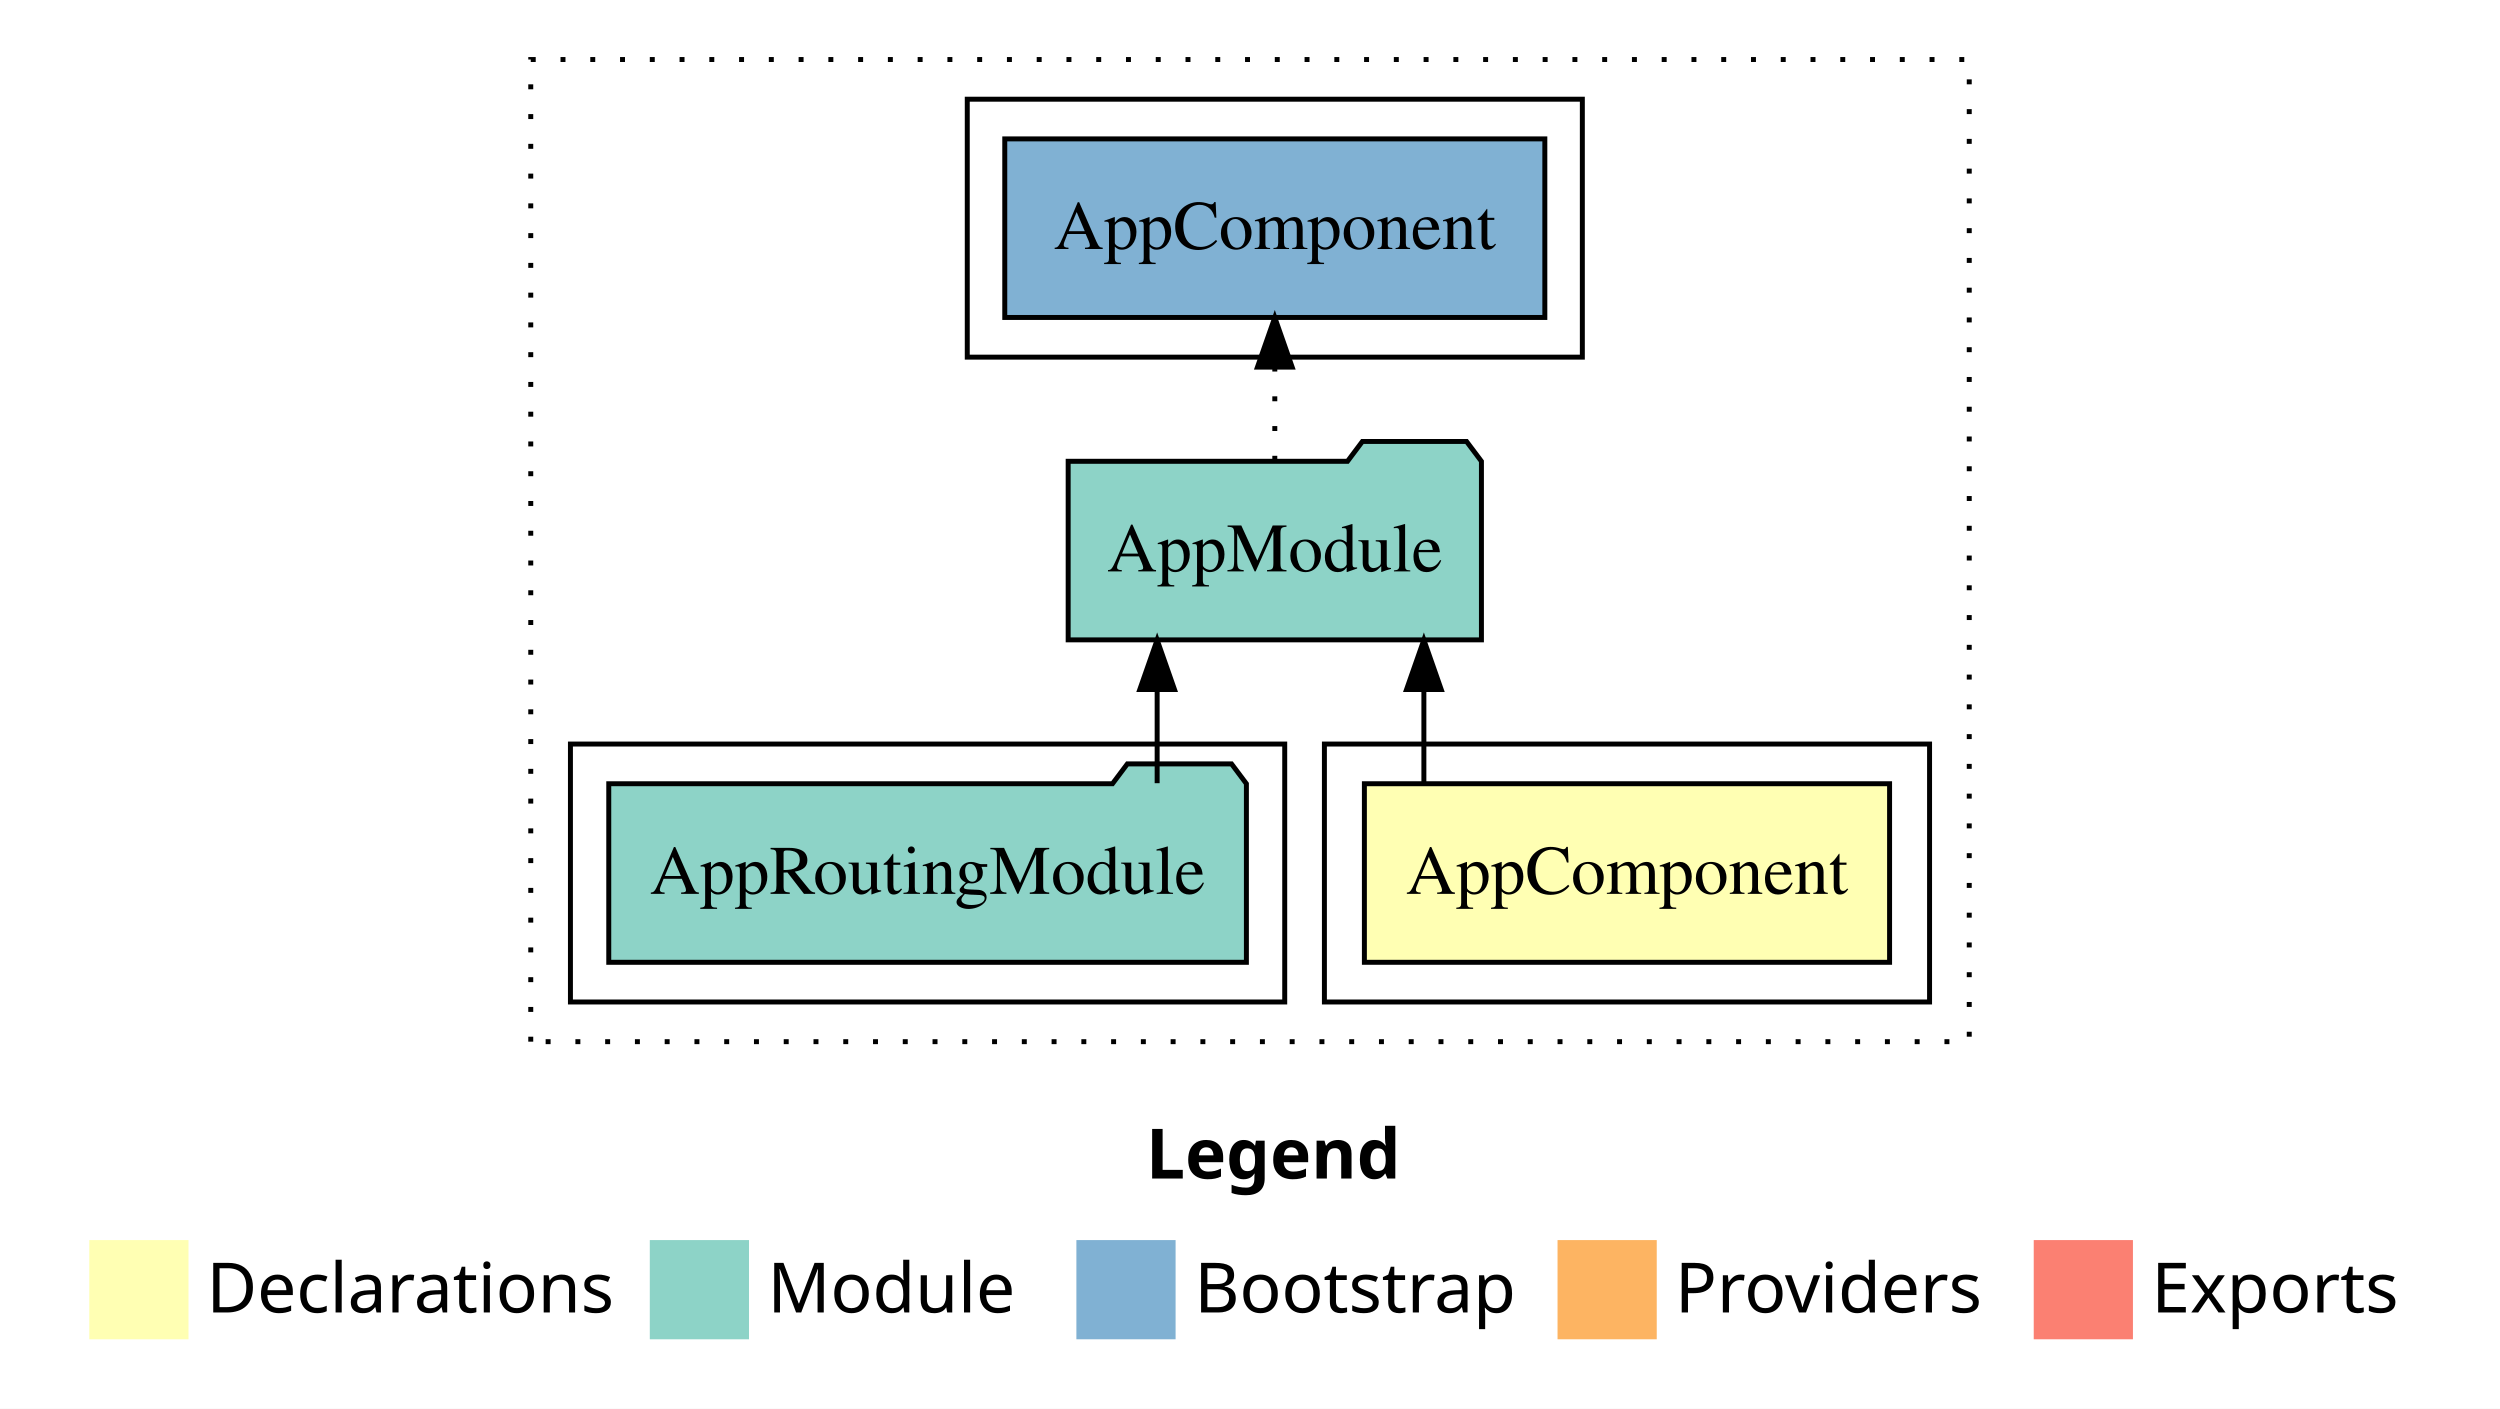
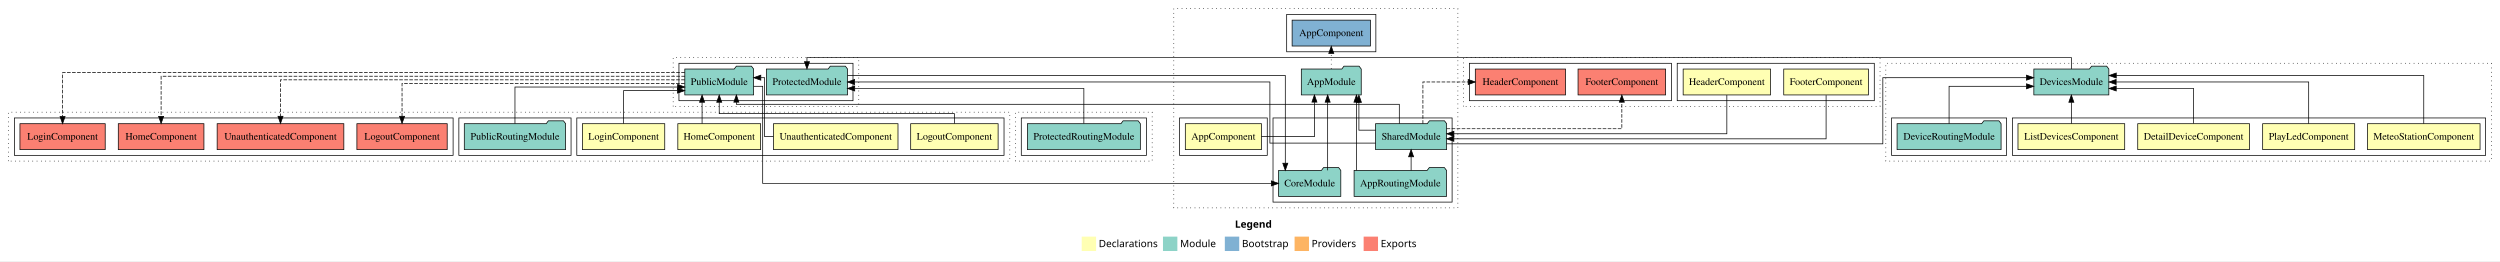
- <svg xmlns="http://www.w3.org/2000/svg" width="504pt" height="284pt" viewBox="0.00 0.00 504.00 284.00">
-   <g id="graph0" class="graph" transform="scale(1 1) rotate(0) translate(4 280)">
-     <polygon fill="#ffffff" stroke="transparent" points="-4,4 -4,-280 500,-280 500,4 -4,4" />
-     <text text-anchor="start" x="227.009" y="-42.4" font-family="sans-serif" font-weight="bold" font-size="14.00" fill="#000000">Legend</text>
-     <polygon fill="#ffffb3" stroke="transparent" points="14,-10 14,-30 34,-30 34,-10 14,-10" />
-     <text text-anchor="start" x="37.629" y="-15.4" font-family="sans-serif" font-size="14.00" fill="#000000">  Declarations</text>
-     <polygon fill="#8dd3c7" stroke="transparent" points="127,-10 127,-30 147,-30 147,-10 127,-10" />
-     <text text-anchor="start" x="150.725" y="-15.4" font-family="sans-serif" font-size="14.00" fill="#000000">  Module</text>
-     <polygon fill="#80b1d3" stroke="transparent" points="213,-10 213,-30 233,-30 233,-10 213,-10" />
-     <text text-anchor="start" x="236.781" y="-15.4" font-family="sans-serif" font-size="14.00" fill="#000000">  Bootstrap</text>
-     <polygon fill="#fdb462" stroke="transparent" points="310,-10 310,-30 330,-30 330,-10 310,-10" />
-     <text text-anchor="start" x="333.673" y="-15.4" font-family="sans-serif" font-size="14.00" fill="#000000">  Providers</text>
-     <polygon fill="#fb8072" stroke="transparent" points="406,-10 406,-30 426,-30 426,-10 406,-10" />
-     <text text-anchor="start" x="429.726" y="-15.4" font-family="sans-serif" font-size="14.00" fill="#000000">  Exports</text>
+ <svg xmlns="http://www.w3.org/2000/svg" width="3476pt" height="363pt" viewBox="0.00 0.00 3476.00 363.00">
+   <g id="graph0" class="graph" transform="scale(1 1) rotate(0) translate(4 359)">
+     <polygon fill="#ffffff" stroke="transparent" points="-4,4 -4,-359 3472,-359 3472,4 -4,4" />
+     <text text-anchor="start" x="1713.009" y="-42.4" font-family="sans-serif" font-weight="bold" font-size="14.00" fill="#000000">Legend</text>
+     <polygon fill="#ffffb3" stroke="transparent" points="1500,-10 1500,-30 1520,-30 1520,-10 1500,-10" />
+     <text text-anchor="start" x="1523.629" y="-15.4" font-family="sans-serif" font-size="14.00" fill="#000000">  Declarations</text>
+     <polygon fill="#8dd3c7" stroke="transparent" points="1613,-10 1613,-30 1633,-30 1633,-10 1613,-10" />
+     <text text-anchor="start" x="1636.725" y="-15.4" font-family="sans-serif" font-size="14.00" fill="#000000">  Module</text>
+     <polygon fill="#80b1d3" stroke="transparent" points="1699,-10 1699,-30 1719,-30 1719,-10 1699,-10" />
+     <text text-anchor="start" x="1722.781" y="-15.4" font-family="sans-serif" font-size="14.00" fill="#000000">  Bootstrap</text>
+     <polygon fill="#fdb462" stroke="transparent" points="1796,-10 1796,-30 1816,-30 1816,-10 1796,-10" />
+     <text text-anchor="start" x="1819.673" y="-15.4" font-family="sans-serif" font-size="14.00" fill="#000000">  Providers</text>
+     <polygon fill="#fb8072" stroke="transparent" points="1892,-10 1892,-30 1912,-30 1912,-10 1892,-10" />
+     <text text-anchor="start" x="1915.726" y="-15.4" font-family="sans-serif" font-size="14.00" fill="#000000">  Exports</text>
    <g id="clust1" class="cluster">
-       <polygon fill="none" stroke="#000000" stroke-dasharray="1,5" points="103,-70 103,-268 393,-268 393,-70 103,-70" />
+       <polygon fill="none" stroke="#000000" stroke-dasharray="1,5" points="1628,-70 1628,-347 2023,-347 2023,-70 1628,-70" />
    </g>
    <g id="clust2" class="cluster">
-       <polygon fill="none" stroke="#000000" points="263,-78 263,-130 385,-130 385,-78 263,-78" />
+       <polygon fill="none" stroke="#000000" points="1636,-143 1636,-195 1758,-195 1758,-143 1636,-143" />
    </g>
    <g id="clust4" class="cluster">
-       <polygon fill="none" stroke="#000000" points="111,-78 111,-130 255,-130 255,-78 111,-78" />
+       <polygon fill="none" stroke="#000000" points="1766,-78 1766,-195 2015,-195 2015,-78 1766,-78" />
    </g>
    <g id="clust6" class="cluster">
-       <polygon fill="none" stroke="#000000" points="191,-208 191,-260 315,-260 315,-208 191,-208" />
+       <polygon fill="none" stroke="#000000" points="1785,-287 1785,-339 1909,-339 1909,-287 1785,-287" />
+     </g>
+     <g id="clust14" class="cluster">
+       <polygon fill="none" stroke="#000000" stroke-dasharray="1,5" points="932,-211 932,-279 1190,-279 1190,-211 932,-211" />
+     </g>
+     <g id="clust16" class="cluster">
+       <polygon fill="none" stroke="#000000" points="940,-219 940,-271 1182,-271 1182,-219 940,-219" />
+     </g>
+     <g id="clust26" class="cluster">
+       <polygon fill="none" stroke="#000000" stroke-dasharray="1,5" points="2618,-135 2618,-271 3460,-271 3460,-135 2618,-135" />
+     </g>
+     <g id="clust27" class="cluster">
+       <polygon fill="none" stroke="#000000" points="2794,-143 2794,-195 3452,-195 3452,-143 2794,-143" />
+     </g>
+     <g id="clust32" class="cluster">
+       <polygon fill="none" stroke="#000000" points="2626,-143 2626,-195 2786,-195 2786,-143 2626,-143" />
+     </g>
+     <g id="clust36" class="cluster">
+       <polygon fill="none" stroke="#000000" stroke-dasharray="1,5" points="1408,-135 1408,-203 1598,-203 1598,-135 1408,-135" />
+     </g>
+     <g id="clust38" class="cluster">
+       <polygon fill="none" stroke="#000000" points="1416,-143 1416,-195 1590,-195 1590,-143 1416,-143" />
+     </g>
+     <g id="clust48" class="cluster">
+       <polygon fill="none" stroke="#000000" stroke-dasharray="1,5" points="8,-135 8,-203 1400,-203 1400,-135 8,-135" />
+     </g>
+     <g id="clust49" class="cluster">
+       <polygon fill="none" stroke="#000000" points="798,-143 798,-195 1392,-195 1392,-143 798,-143" />
+     </g>
+     <g id="clust54" class="cluster">
+       <polygon fill="none" stroke="#000000" points="634,-143 634,-195 790,-195 790,-143 634,-143" />
+     </g>
+     <g id="clust55" class="cluster">
+       <polygon fill="none" stroke="#000000" points="16,-143 16,-195 626,-195 626,-143 16,-143" />
+     </g>
+     <g id="clust64" class="cluster">
+       <polygon fill="none" stroke="#000000" stroke-dasharray="1,5" points="2031,-211 2031,-279 2610,-279 2610,-211 2031,-211" />
+     </g>
+     <g id="clust65" class="cluster">
+       <polygon fill="none" stroke="#000000" points="2328,-219 2328,-271 2602,-271 2602,-219 2328,-219" />
+     </g>
+     <g id="clust69" class="cluster">
+       <polygon fill="none" stroke="#000000" points="2039,-219 2039,-271 2320,-271 2320,-219 2039,-219" />
    </g>
    <g id="node1" class="node">
-       <polygon fill="#ffffb3" stroke="#000000" points="376.94,-122 271.06,-122 271.06,-86 376.94,-86 376.94,-122" />
-       <text text-anchor="middle" x="324" y="-99.8" font-family="Times,serif" font-size="14.00" fill="#000000">AppComponent</text>
+       <polygon fill="#ffffb3" stroke="#000000" points="1749.94,-187 1644.06,-187 1644.06,-151 1749.94,-151 1749.94,-187" />
+       <text text-anchor="middle" x="1697" y="-164.8" font-family="Times,serif" font-size="14.00" fill="#000000">AppComponent</text>
    </g>
    <g id="node2" class="node">
-       <polygon fill="#8dd3c7" stroke="#000000" points="294.657,-187 291.657,-191 270.657,-191 267.657,-187 211.343,-187 211.343,-151 294.657,-151 294.657,-187" />
-       <text text-anchor="middle" x="253" y="-164.8" font-family="Times,serif" font-size="14.00" fill="#000000">AppModule</text>
+       <polygon fill="#8dd3c7" stroke="#000000" points="1888.657,-263 1885.657,-267 1864.657,-267 1861.657,-263 1805.343,-263 1805.343,-227 1888.657,-227 1888.657,-263" />
+       <text text-anchor="middle" x="1847" y="-240.8" font-family="Times,serif" font-size="14.00" fill="#000000">AppModule</text>
    </g>
    <g id="edge1" class="edge">
-       <path fill="none" stroke="#000000" d="M283.054,-122.106C283.054,-122.106 283.054,-140.991 283.054,-140.991" />
-       <polygon fill="#000000" stroke="#000000" points="279.554,-140.991 283.054,-150.991 286.554,-140.991 279.554,-140.991" />
+       <path fill="none" stroke="#000000" d="M1749.946,-169C1784.63,-169 1823.575,-169 1823.575,-169 1823.575,-169 1823.575,-216.989 1823.575,-216.989" />
+       <polygon fill="#000000" stroke="#000000" points="1820.075,-216.989 1823.575,-226.989 1827.075,-216.989 1820.075,-216.989" />
+     </g>
+     <g id="node6" class="node">
+       <polygon fill="#80b1d3" stroke="#000000" points="1901.439,-331 1792.561,-331 1792.561,-295 1901.439,-295 1901.439,-331" />
+       <text text-anchor="middle" x="1847" y="-308.8" font-family="Times,serif" font-size="14.00" fill="#000000">AppComponent </text>
+     </g>
+     <g id="edge5" class="edge">
+       <path fill="none" stroke="#000000" stroke-dasharray="1,5" d="M1847,-263.223C1847,-263.223 1847,-284.727 1847,-284.727" />
+       <polygon fill="#000000" stroke="#000000" points="1843.5,-284.727 1847,-294.727 1850.5,-284.727 1843.5,-284.727" />
+     </g>
+     <g id="node3" class="node">
+       <polygon fill="#8dd3c7" stroke="#000000" points="2007.274,-122 2004.274,-126 1983.274,-126 1980.274,-122 1878.726,-122 1878.726,-86 2007.274,-86 2007.274,-122" />
+       <text text-anchor="middle" x="1943" y="-99.8" font-family="Times,serif" font-size="14.00" fill="#000000">AppRoutingModule</text>
+     </g>
+     <g id="edge2" class="edge">
+       <path fill="none" stroke="#000000" d="M1882.018,-122.145C1882.018,-122.145 1882.018,-216.925 1882.018,-216.925" />
+       <polygon fill="#000000" stroke="#000000" points="1878.518,-216.925 1882.018,-226.925 1885.518,-216.925 1878.518,-216.925" />
+     </g>
+     <g id="node5" class="node">
+       <polygon fill="#8dd3c7" stroke="#000000" points="2007.423,-187 2004.423,-191 1983.423,-191 1980.423,-187 1908.577,-187 1908.577,-151 2007.423,-151 2007.423,-187" />
+       <text text-anchor="middle" x="1958" y="-164.8" font-family="Times,serif" font-size="14.00" fill="#000000">SharedModule</text>
+     </g>
+     <g id="edge29" class="edge">
+       <path fill="none" stroke="#000000" d="M1958,-122.106C1958,-122.106 1958,-140.991 1958,-140.991" />
+       <polygon fill="#000000" stroke="#000000" points="1954.5,-140.991 1958,-150.991 1961.5,-140.991 1954.5,-140.991" />
    </g>
    <g id="node4" class="node">
-       <polygon fill="#80b1d3" stroke="#000000" points="307.439,-252 198.561,-252 198.561,-216 307.439,-216 307.439,-252" />
-       <text text-anchor="middle" x="253" y="-229.8" font-family="Times,serif" font-size="14.00" fill="#000000">AppComponent </text>
+       <polygon fill="#8dd3c7" stroke="#000000" points="1860.262,-122 1857.262,-126 1836.262,-126 1833.262,-122 1773.738,-122 1773.738,-86 1860.262,-86 1860.262,-122" />
+       <text text-anchor="middle" x="1817" y="-99.8" font-family="Times,serif" font-size="14.00" fill="#000000">CoreModule</text>
    </g>
    <g id="edge3" class="edge">
-       <path fill="none" stroke="#000000" stroke-dasharray="1,5" d="M253,-187.106C253,-187.106 253,-205.991 253,-205.991" />
-       <polygon fill="#000000" stroke="#000000" points="249.5,-205.991 253,-215.991 256.5,-205.991 249.5,-205.991" />
-     </g>
-     <g id="node3" class="node">
-       <polygon fill="#8dd3c7" stroke="#000000" points="247.274,-122 244.274,-126 223.274,-126 220.274,-122 118.726,-122 118.726,-86 247.274,-86 247.274,-122" />
-       <text text-anchor="middle" x="183" y="-99.8" font-family="Times,serif" font-size="14.00" fill="#000000">AppRoutingModule</text>
-     </g>
-     <g id="edge2" class="edge">
-       <path fill="none" stroke="#000000" d="M229.28,-122.106C229.28,-122.106 229.28,-140.991 229.28,-140.991" />
-       <polygon fill="#000000" stroke="#000000" points="225.78,-140.991 229.28,-150.991 232.78,-140.991 225.78,-140.991" />
+       <path fill="none" stroke="#000000" d="M1841.978,-122.145C1841.978,-122.145 1841.978,-216.925 1841.978,-216.925" />
+       <polygon fill="#000000" stroke="#000000" points="1838.478,-216.925 1841.978,-226.925 1845.478,-216.925 1838.478,-216.925" />
+     </g>
+     <g id="edge4" class="edge">
+       <path fill="none" stroke="#000000" d="M1908.786,-178C1895.843,-178 1885.423,-178 1885.423,-178 1885.423,-178 1885.423,-216.692 1885.423,-216.692" />
+       <polygon fill="#000000" stroke="#000000" points="1881.923,-216.692 1885.423,-226.692 1888.923,-216.692 1881.923,-216.692" />
+     </g>
+     <g id="node7" class="node">
+       <polygon fill="#8dd3c7" stroke="#000000" points="1174.419,-263 1171.419,-267 1150.419,-267 1147.419,-263 1061.581,-263 1061.581,-227 1174.419,-227 1174.419,-263" />
+       <text text-anchor="middle" x="1118" y="-240.8" font-family="Times,serif" font-size="14.00" fill="#000000">ProtectedModule</text>
+     </g>
+     <g id="edge16" class="edge">
+       <path fill="none" stroke="#000000" d="M1908.711,-160C1850.554,-160 1761.669,-160 1761.669,-160 1761.669,-160 1761.669,-245 1761.669,-245 1761.669,-245 1184.276,-245 1184.276,-245" />
+       <polygon fill="#000000" stroke="#000000" points="1184.276,-241.5 1174.276,-245 1184.276,-248.5 1184.276,-241.5" />
+     </g>
+     <g id="node8" class="node">
+       <polygon fill="#8dd3c7" stroke="#000000" points="1043.829,-263 1040.829,-267 1019.829,-267 1016.829,-263 948.171,-263 948.171,-227 1043.829,-227 1043.829,-263" />
+       <text text-anchor="middle" x="996" y="-240.8" font-family="Times,serif" font-size="14.00" fill="#000000">PublicModule</text>
+     </g>
+     <g id="edge22" class="edge">
+       <path fill="none" stroke="#000000" d="M1941.596,-187.044C1941.596,-199.563 1941.596,-214 1941.596,-214 1941.596,-214 1019.832,-214 1019.832,-214 1019.832,-214 1019.832,-216.967 1019.832,-216.967" />
+       <polygon fill="#000000" stroke="#000000" points="1016.332,-216.967 1019.832,-226.967 1023.332,-216.967 1016.332,-216.967" />
+     </g>
+     <g id="node13" class="node">
+       <polygon fill="#8dd3c7" stroke="#000000" points="2928.136,-263 2925.136,-267 2904.136,-267 2901.136,-263 2823.864,-263 2823.864,-227 2928.136,-227 2928.136,-263" />
+       <text text-anchor="middle" x="2876" y="-240.8" font-family="Times,serif" font-size="14.00" fill="#000000">DevicesModule</text>
+     </g>
+     <g id="edge13" class="edge">
+       <path fill="none" stroke="#000000" d="M2007.299,-159C2159.834,-159 2613.893,-159 2613.893,-159 2613.893,-159 2613.893,-251 2613.893,-251 2613.893,-251 2813.589,-251 2813.589,-251" />
+       <polygon fill="#000000" stroke="#000000" points="2813.589,-254.5 2823.589,-251 2813.589,-247.5 2813.589,-254.5" />
+     </g>
+     <g id="node27" class="node">
+       <polygon fill="#fb8072" stroke="#000000" points="2311.881,-263 2190.119,-263 2190.119,-227 2311.881,-227 2311.881,-263" />
+       <text text-anchor="middle" x="2251" y="-240.8" font-family="Times,serif" font-size="14.00" fill="#000000">FooterComponent </text>
+     </g>
+     <g id="edge30" class="edge">
+       <path fill="none" stroke="#000000" stroke-dasharray="5,2" d="M2007.372,-180C2090.875,-180 2251,-180 2251,-180 2251,-180 2251,-216.894 2251,-216.894" />
+       <polygon fill="#000000" stroke="#000000" points="2247.5,-216.894 2251,-226.894 2254.5,-216.894 2247.5,-216.894" />
+     </g>
+     <g id="node28" class="node">
+       <polygon fill="#fb8072" stroke="#000000" points="2172.744,-263 2047.256,-263 2047.256,-227 2172.744,-227 2172.744,-263" />
+       <text text-anchor="middle" x="2110" y="-240.8" font-family="Times,serif" font-size="14.00" fill="#000000">HeaderComponent </text>
+     </g>
+     <g id="edge31" class="edge">
+       <path fill="none" stroke="#000000" stroke-dasharray="5,2" d="M1974.404,-187.011C1974.404,-209.485 1974.404,-245 1974.404,-245 1974.404,-245 2037.362,-245 2037.362,-245" />
+       <polygon fill="#000000" stroke="#000000" points="2037.362,-248.5 2047.362,-245 2037.362,-241.5 2037.362,-248.5" />
+     </g>
+     <g id="edge6" class="edge">
+       <path fill="none" stroke="#000000" d="M1174.417,-254C1335.005,-254 1783.075,-254 1783.075,-254 1783.075,-254 1783.075,-132.094 1783.075,-132.094" />
+       <polygon fill="#000000" stroke="#000000" points="1786.575,-132.094 1783.075,-122.094 1779.575,-132.094 1786.575,-132.094" />
+     </g>
+     <g id="edge7" class="edge">
+       <path fill="none" stroke="#000000" d="M1043.921,-239C1051.257,-239 1056.445,-239 1056.445,-239 1056.445,-239 1056.445,-104 1056.445,-104 1056.445,-104 1763.654,-104 1763.654,-104" />
+       <polygon fill="#000000" stroke="#000000" points="1763.654,-107.5 1773.654,-104 1763.654,-100.5 1763.654,-107.5" />
+     </g>
+     <g id="node21" class="node">
+       <polygon fill="#fb8072" stroke="#000000" points="279.544,-187 160.456,-187 160.456,-151 279.544,-151 279.544,-187" />
+       <text text-anchor="middle" x="220" y="-164.8" font-family="Times,serif" font-size="14.00" fill="#000000">HomeComponent </text>
+     </g>
+     <g id="edge23" class="edge">
+       <path fill="none" stroke="#000000" stroke-dasharray="5,2" d="M948.335,-253C779.501,-253 220,-253 220,-253 220,-253 220,-197.227 220,-197.227" />
+       <polygon fill="#000000" stroke="#000000" points="223.5,-197.227 220,-187.227 216.5,-197.227 223.5,-197.227" />
+     </g>
+     <g id="node22" class="node">
+       <polygon fill="#fb8072" stroke="#000000" points="142.276,-187 23.724,-187 23.724,-151 142.276,-151 142.276,-187" />
+       <text text-anchor="middle" x="83" y="-164.8" font-family="Times,serif" font-size="14.00" fill="#000000">LoginComponent </text>
+     </g>
+     <g id="edge24" class="edge">
+       <path fill="none" stroke="#000000" stroke-dasharray="5,2" d="M948.199,-258C760.342,-258 83,-258 83,-258 83,-258 83,-197.011 83,-197.011" />
+       <polygon fill="#000000" stroke="#000000" points="86.5,-197.01 83,-187.011 79.5,-197.011 86.5,-197.01" />
+     </g>
+     <g id="node23" class="node">
+       <polygon fill="#fb8072" stroke="#000000" points="617.776,-187 492.224,-187 492.224,-151 617.776,-151 617.776,-187" />
+       <text text-anchor="middle" x="555" y="-164.8" font-family="Times,serif" font-size="14.00" fill="#000000">LogoutComponent </text>
+     </g>
+     <g id="edge25" class="edge">
+       <path fill="none" stroke="#000000" stroke-dasharray="5,2" d="M947.966,-243C833.668,-243 555,-243 555,-243 555,-243 555,-197.292 555,-197.292" />
+       <polygon fill="#000000" stroke="#000000" points="558.5,-197.292 555,-187.292 551.5,-197.292 558.5,-197.292" />
+     </g>
+     <g id="node24" class="node">
+       <polygon fill="#fb8072" stroke="#000000" points="474.075,-187 297.925,-187 297.925,-151 474.075,-151 474.075,-187" />
+       <text text-anchor="middle" x="386" y="-164.8" font-family="Times,serif" font-size="14.00" fill="#000000">UnauthenticatedComponent </text>
+     </g>
+     <g id="edge26" class="edge">
+       <path fill="none" stroke="#000000" stroke-dasharray="5,2" d="M948.134,-248C804.332,-248 386,-248 386,-248 386,-248 386,-197.323 386,-197.323" />
+       <polygon fill="#000000" stroke="#000000" points="389.5,-197.323 386,-187.323 382.5,-197.323 389.5,-197.323" />
+     </g>
+     <g id="node9" class="node">
+       <polygon fill="#ffffb3" stroke="#000000" points="3123.681,-187 2968.319,-187 2968.319,-151 3123.681,-151 3123.681,-187" />
+       <text text-anchor="middle" x="3046" y="-164.8" font-family="Times,serif" font-size="14.00" fill="#000000">DetailDeviceComponent</text>
+     </g>
+     <g id="edge8" class="edge">
+       <path fill="none" stroke="#000000" d="M3046,-187.308C3046,-207.145 3046,-236 3046,-236 3046,-236 2938.393,-236 2938.393,-236" />
+       <polygon fill="#000000" stroke="#000000" points="2938.393,-232.5 2928.393,-236 2938.393,-239.5 2938.393,-232.5" />
+     </g>
+     <g id="node10" class="node">
+       <polygon fill="#ffffb3" stroke="#000000" points="2950.197,-187 2801.803,-187 2801.803,-151 2950.197,-151 2950.197,-187" />
+       <text text-anchor="middle" x="2876" y="-164.8" font-family="Times,serif" font-size="14.00" fill="#000000">ListDevicesComponent</text>
+     </g>
+     <g id="edge9" class="edge">
+       <path fill="none" stroke="#000000" d="M2876,-187.011C2876,-187.011 2876,-216.855 2876,-216.855" />
+       <polygon fill="#000000" stroke="#000000" points="2872.5,-216.855 2876,-226.855 2879.5,-216.855 2872.5,-216.855" />
+     </g>
+     <g id="node11" class="node">
+       <polygon fill="#ffffb3" stroke="#000000" points="3444.266,-187 3287.734,-187 3287.734,-151 3444.266,-151 3444.266,-187" />
+       <text text-anchor="middle" x="3366" y="-164.8" font-family="Times,serif" font-size="14.00" fill="#000000">MeteoStationComponent</text>
+     </g>
+     <g id="edge10" class="edge">
+       <path fill="none" stroke="#000000" d="M3366,-187.026C3366,-211.977 3366,-254 3366,-254 3366,-254 2938.439,-254 2938.439,-254" />
+       <polygon fill="#000000" stroke="#000000" points="2938.439,-250.5 2928.439,-254 2938.439,-257.5 2938.439,-250.5" />
+     </g>
+     <g id="node12" class="node">
+       <polygon fill="#ffffb3" stroke="#000000" points="3269.987,-187 3142.013,-187 3142.013,-151 3269.987,-151 3269.987,-187" />
+       <text text-anchor="middle" x="3206" y="-164.8" font-family="Times,serif" font-size="14.00" fill="#000000">PlayLedComponent</text>
+     </g>
+     <g id="edge11" class="edge">
+       <path fill="none" stroke="#000000" d="M3206,-187.011C3206,-209.485 3206,-245 3206,-245 3206,-245 2938.289,-245 2938.289,-245" />
+       <polygon fill="#000000" stroke="#000000" points="2938.289,-241.5 2928.289,-245 2938.289,-248.5 2938.289,-241.5" />
+     </g>
+     <g id="edge14" class="edge">
+       <path fill="none" stroke="#000000" d="M2876,-263.194C2876,-271.278 2876,-279 2876,-279 2876,-279 1118,-279 1118,-279 1118,-279 1118,-273.194 1118,-273.194" />
+       <polygon fill="#000000" stroke="#000000" points="1121.5,-273.194 1118,-263.194 1114.5,-273.195 1121.5,-273.194" />
+     </g>
+     <g id="node14" class="node">
+       <polygon fill="#8dd3c7" stroke="#000000" points="2778.309,-187 2775.309,-191 2754.309,-191 2751.309,-187 2633.691,-187 2633.691,-151 2778.309,-151 2778.309,-187" />
+       <text text-anchor="middle" x="2706" y="-164.8" font-family="Times,serif" font-size="14.00" fill="#000000">DeviceRoutingModule</text>
+     </g>
+     <g id="edge12" class="edge">
+       <path fill="none" stroke="#000000" d="M2706,-187.027C2706,-207.767 2706,-239 2706,-239 2706,-239 2813.607,-239 2813.607,-239" />
+       <polygon fill="#000000" stroke="#000000" points="2813.607,-242.5 2823.607,-239 2813.607,-235.5 2813.607,-242.5" />
+     </g>
+     <g id="node15" class="node">
+       <polygon fill="#8dd3c7" stroke="#000000" points="1581.536,-187 1578.536,-191 1557.536,-191 1554.536,-187 1424.464,-187 1424.464,-151 1581.536,-151 1581.536,-187" />
+       <text text-anchor="middle" x="1503" y="-164.8" font-family="Times,serif" font-size="14.00" fill="#000000">ProtectedRoutingModule</text>
+     </g>
+     <g id="edge15" class="edge">
+       <path fill="none" stroke="#000000" d="M1503,-187.308C1503,-207.145 1503,-236 1503,-236 1503,-236 1184.395,-236 1184.395,-236" />
+       <polygon fill="#000000" stroke="#000000" points="1184.395,-232.5 1174.395,-236 1184.395,-239.5 1184.395,-232.5" />
+     </g>
+     <g id="node16" class="node">
+       <polygon fill="#ffffb3" stroke="#000000" points="1053.545,-187 938.455,-187 938.455,-151 1053.545,-151 1053.545,-187" />
+       <text text-anchor="middle" x="996" y="-164.8" font-family="Times,serif" font-size="14.00" fill="#000000">HomeComponent</text>
+     </g>
+     <g id="edge17" class="edge">
+       <path fill="none" stroke="#000000" d="M972.168,-187.011C972.168,-187.011 972.168,-216.855 972.168,-216.855" />
+       <polygon fill="#000000" stroke="#000000" points="968.668,-216.855 972.168,-226.855 975.668,-216.855 968.668,-216.855" />
+     </g>
+     <g id="node17" class="node">
+       <polygon fill="#ffffb3" stroke="#000000" points="920.276,-187 805.724,-187 805.724,-151 920.276,-151 920.276,-187" />
+       <text text-anchor="middle" x="863" y="-164.8" font-family="Times,serif" font-size="14.00" fill="#000000">LoginComponent</text>
+     </g>
+     <g id="edge18" class="edge">
+       <path fill="none" stroke="#000000" d="M863,-187.169C863,-206.09 863,-233 863,-233 863,-233 937.984,-233 937.984,-233" />
+       <polygon fill="#000000" stroke="#000000" points="937.984,-236.5 947.984,-233 937.984,-229.5 937.984,-236.5" />
+     </g>
+     <g id="node18" class="node">
+       <polygon fill="#ffffb3" stroke="#000000" points="1383.776,-187 1262.224,-187 1262.224,-151 1383.776,-151 1383.776,-187" />
+       <text text-anchor="middle" x="1323" y="-164.8" font-family="Times,serif" font-size="14.00" fill="#000000">LogoutComponent</text>
+     </g>
+     <g id="edge19" class="edge">
+       <path fill="none" stroke="#000000" d="M1323,-187.243C1323,-194.43 1323,-201 1323,-201 1323,-201 996,-201 996,-201 996,-201 996,-216.85 996,-216.85" />
+       <polygon fill="#000000" stroke="#000000" points="992.5,-216.849 996,-226.85 999.5,-216.85 992.5,-216.849" />
+     </g>
+     <g id="node19" class="node">
+       <polygon fill="#ffffb3" stroke="#000000" points="1244.574,-187 1071.426,-187 1071.426,-151 1244.574,-151 1244.574,-187" />
+       <text text-anchor="middle" x="1158" y="-164.8" font-family="Times,serif" font-size="14.00" fill="#000000">UnauthenticatedComponent</text>
+     </g>
+     <g id="edge20" class="edge">
+       <path fill="none" stroke="#000000" d="M1071.243,-169C1063.85,-169 1059.118,-169 1059.118,-169 1059.118,-169 1059.118,-251 1059.118,-251 1059.118,-251 1053.839,-251 1053.839,-251" />
+       <polygon fill="#000000" stroke="#000000" points="1053.839,-247.5 1043.839,-251 1053.839,-254.5 1053.839,-247.5" />
+     </g>
+     <g id="node20" class="node">
+       <polygon fill="#8dd3c7" stroke="#000000" points="782.447,-187 779.447,-191 758.447,-191 755.447,-187 641.553,-187 641.553,-151 782.447,-151 782.447,-187" />
+       <text text-anchor="middle" x="712" y="-164.8" font-family="Times,serif" font-size="14.00" fill="#000000">PublicRoutingModule</text>
+     </g>
+     <g id="edge21" class="edge">
+       <path fill="none" stroke="#000000" d="M712,-187.129C712,-207.572 712,-238 712,-238 712,-238 938.144,-238 938.144,-238" />
+       <polygon fill="#000000" stroke="#000000" points="938.144,-241.5 948.144,-238 938.144,-234.5 938.144,-241.5" />
+     </g>
+     <g id="node25" class="node">
+       <polygon fill="#ffffb3" stroke="#000000" points="2593.881,-263 2476.119,-263 2476.119,-227 2593.881,-227 2593.881,-263" />
+       <text text-anchor="middle" x="2535" y="-240.8" font-family="Times,serif" font-size="14.00" fill="#000000">FooterComponent</text>
+     </g>
+     <g id="edge27" class="edge">
+       <path fill="none" stroke="#000000" d="M2535,-226.677C2535,-203.34 2535,-166 2535,-166 2535,-166 2017.444,-166 2017.444,-166" />
+       <polygon fill="#000000" stroke="#000000" points="2017.444,-162.5 2007.444,-166 2017.444,-169.5 2017.444,-162.5" />
+     </g>
+     <g id="node26" class="node">
+       <polygon fill="#ffffb3" stroke="#000000" points="2457.744,-263 2336.256,-263 2336.256,-227 2457.744,-227 2457.744,-263" />
+       <text text-anchor="middle" x="2397" y="-240.8" font-family="Times,serif" font-size="14.00" fill="#000000">HeaderComponent</text>
+     </g>
+     <g id="edge28" class="edge">
+       <path fill="none" stroke="#000000" d="M2397,-226.831C2397,-205.502 2397,-173 2397,-173 2397,-173 2017.505,-173 2017.505,-173" />
+       <polygon fill="#000000" stroke="#000000" points="2017.506,-169.5 2007.505,-173 2017.505,-176.5 2017.506,-169.5" />
    </g>
  </g>
</svg>
